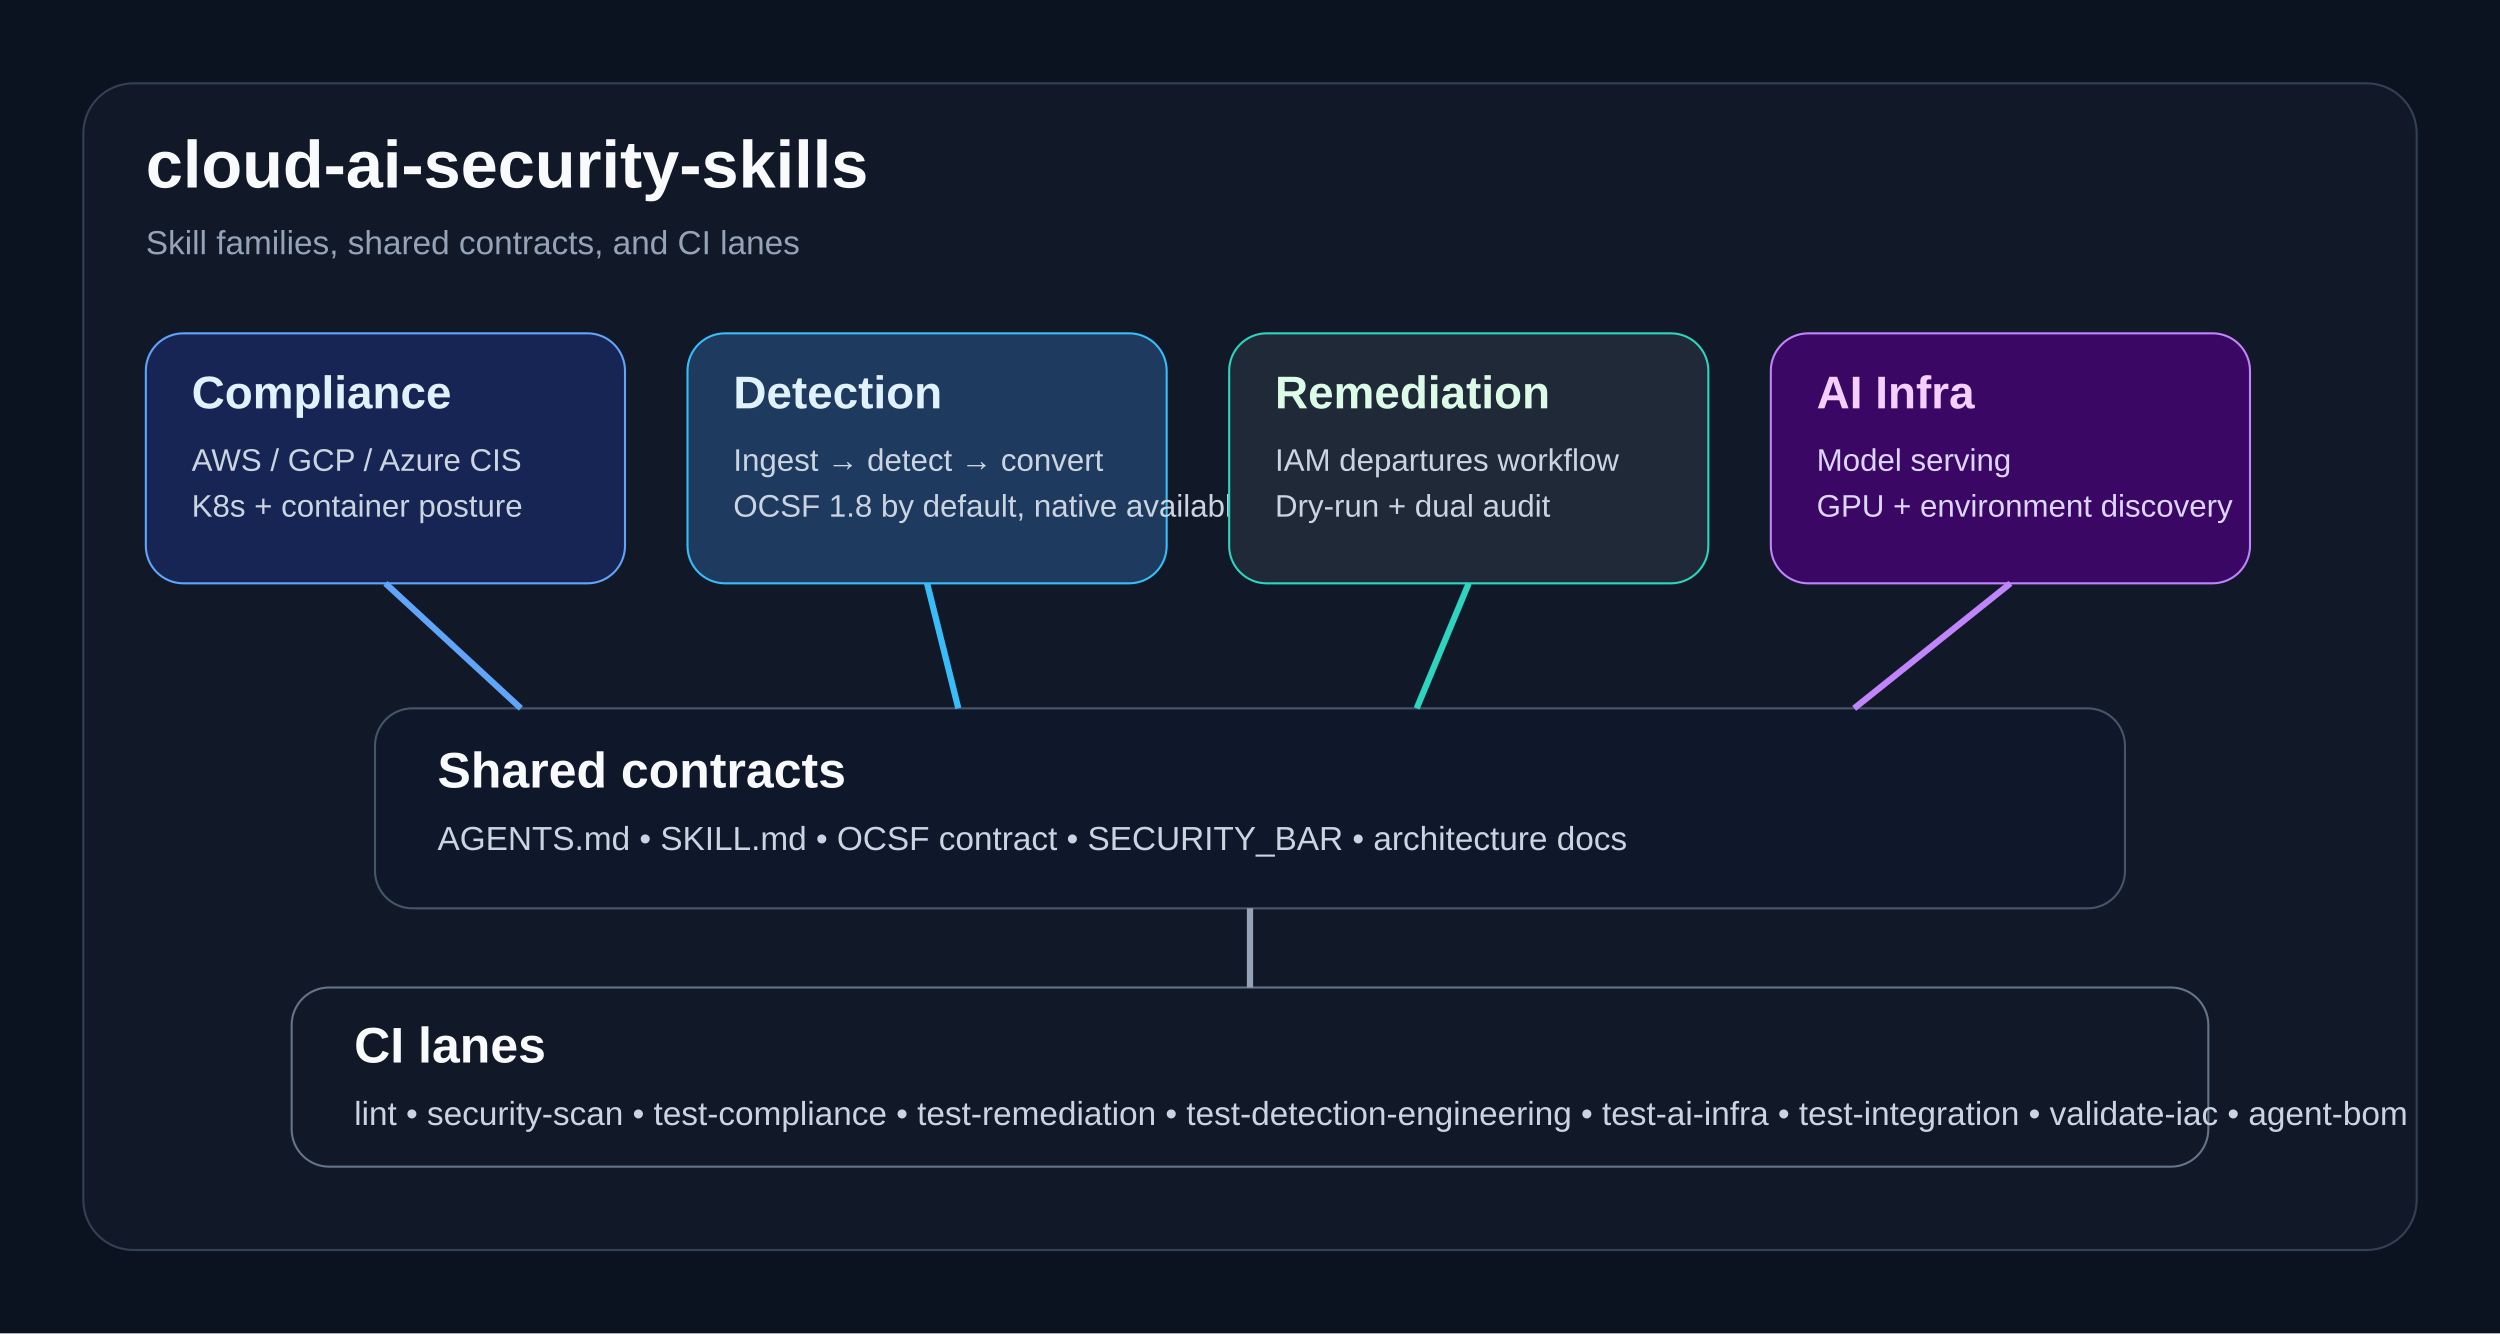
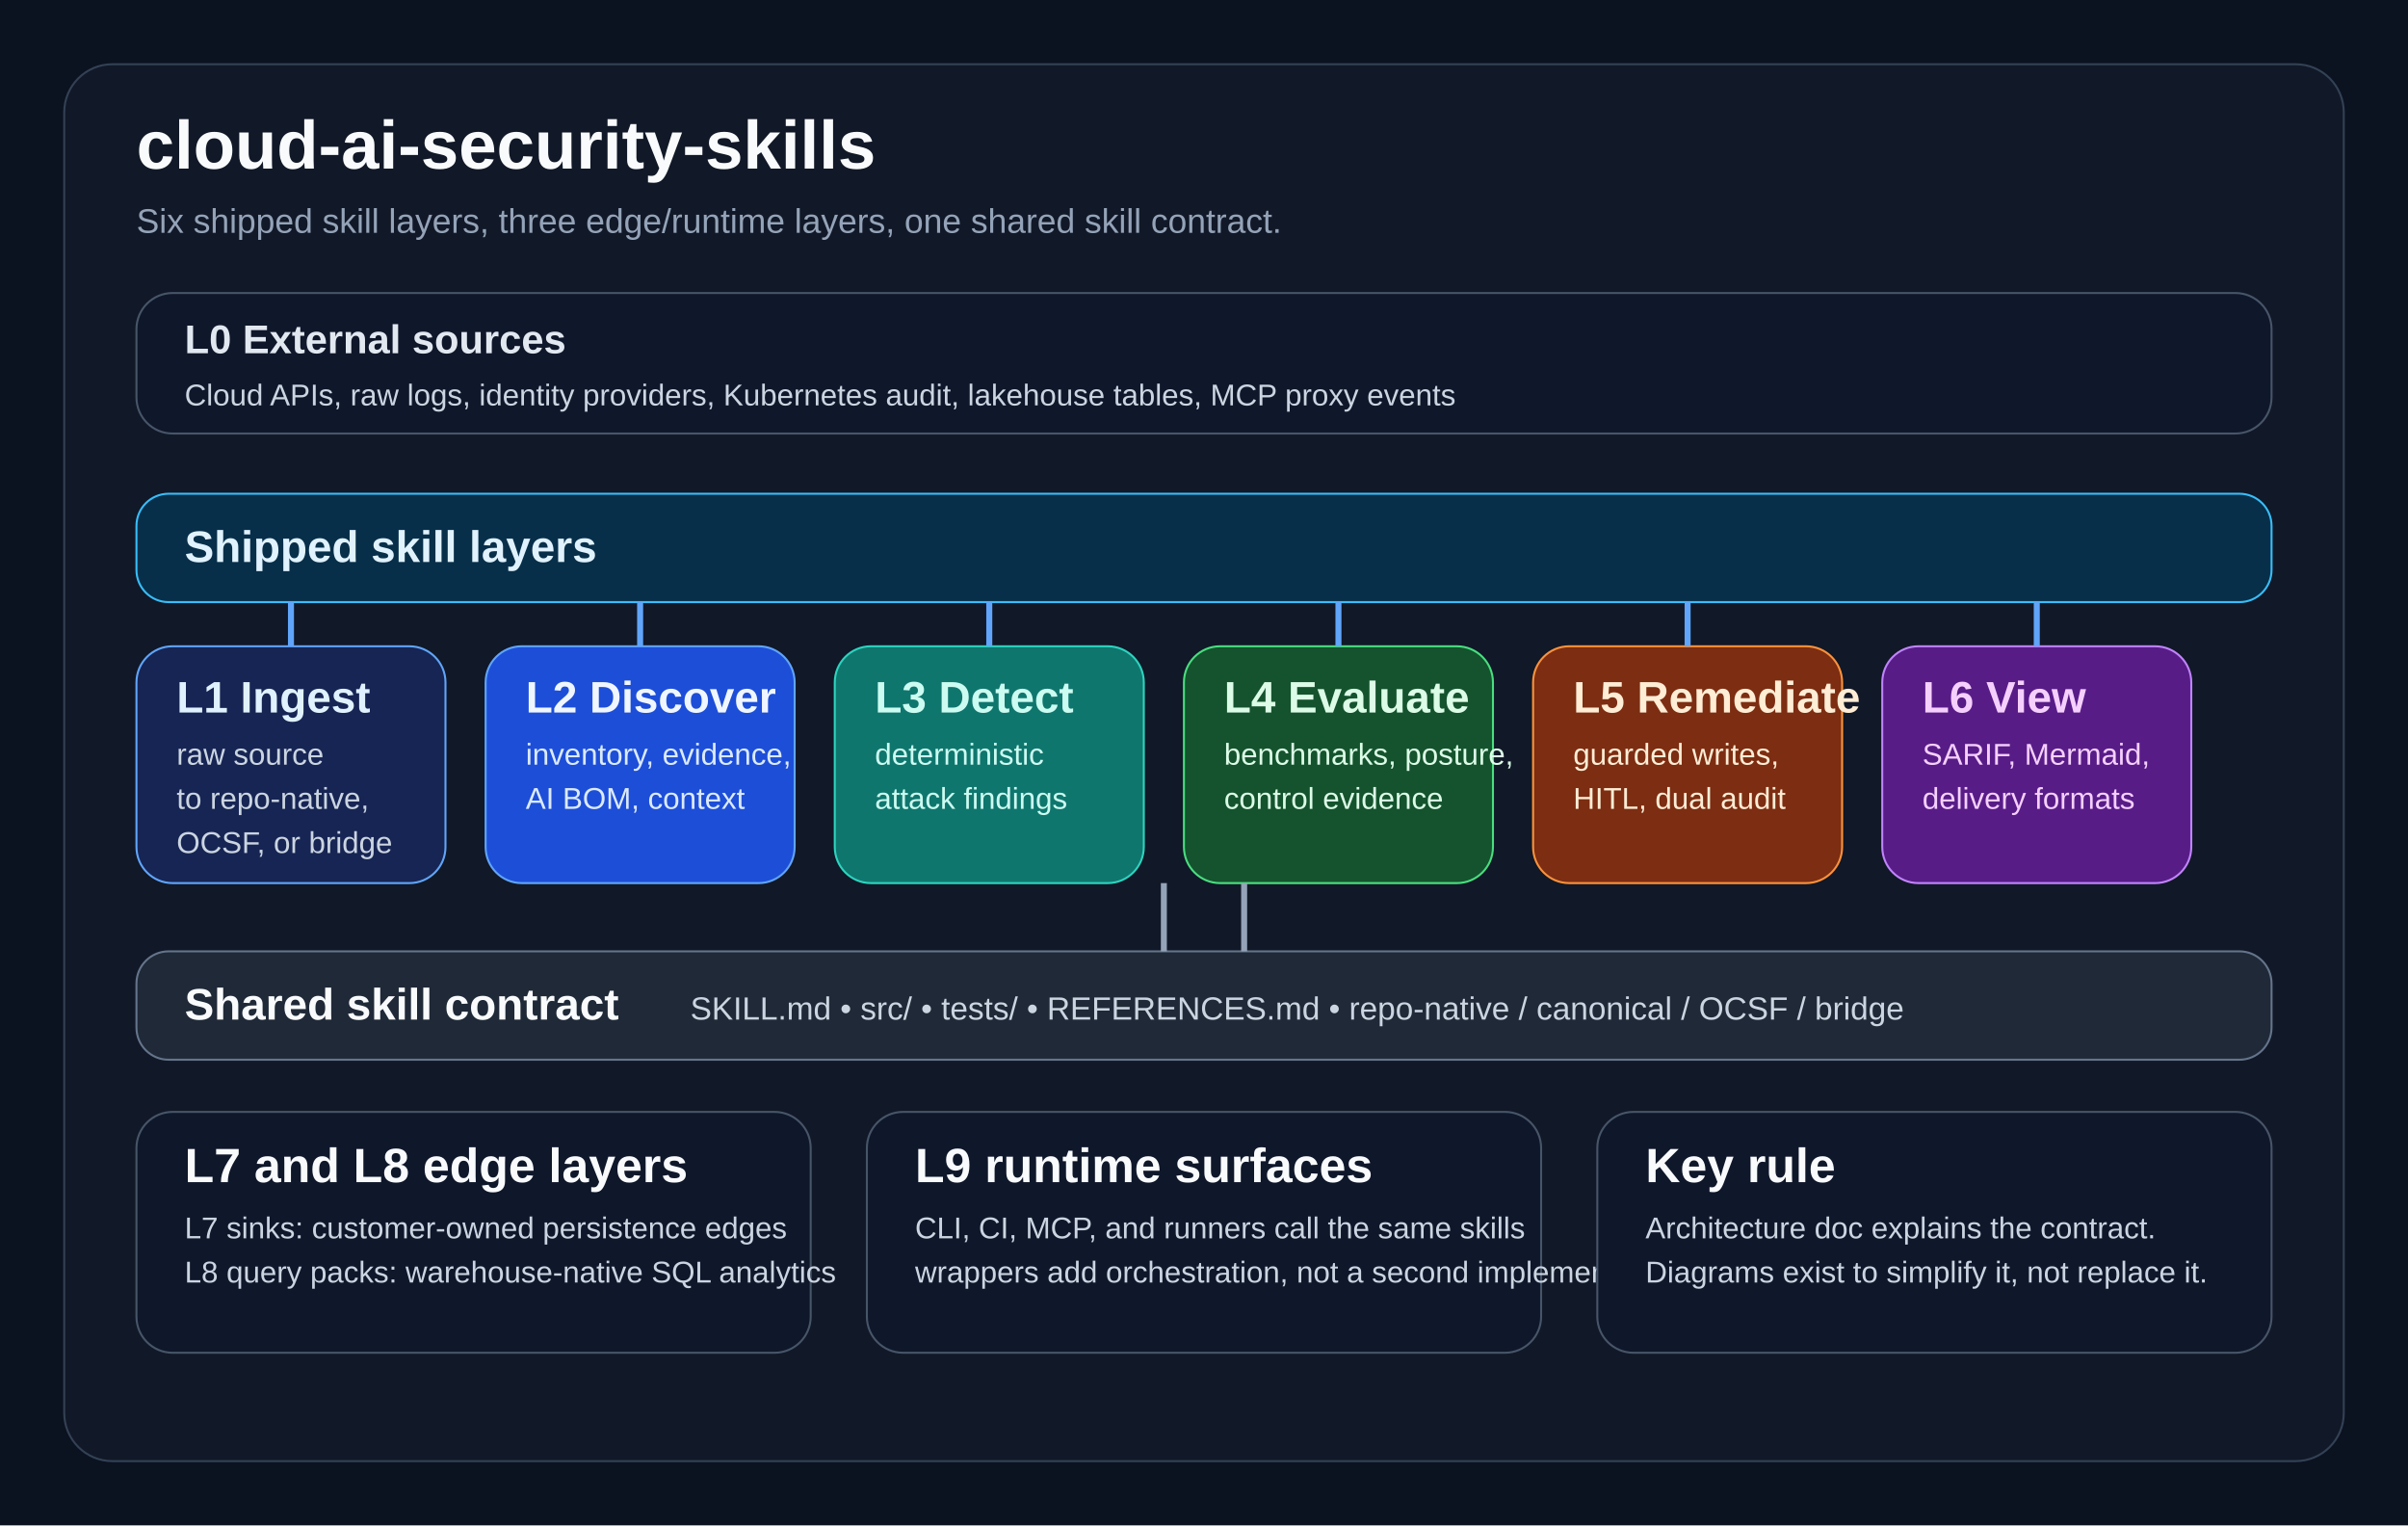
- <svg xmlns="http://www.w3.org/2000/svg" width="1200" height="640" viewBox="0 0 1200 640" role="img" aria-labelledby="title desc">
-   <rect width="1200" height="640" fill="#0b1220" />
-   <rect x="40" y="40" width="1120" height="560" rx="24" fill="#111827" stroke="#334155" />
-   <text x="70" y="90" fill="#f8fafc" font-size="32" font-family="Arial, sans-serif" font-weight="700">cloud-ai-security-skills</text>
-   <text x="70" y="122" fill="#94a3b8" font-size="16" font-family="Arial, sans-serif">Skill families, shared contracts, and CI lanes</text>
-   <rect x="70" y="160" width="230" height="120" rx="18" fill="#172554" stroke="#60a5fa" />
-   <text x="92" y="196" fill="#e0f2fe" font-size="22" font-family="Arial, sans-serif" font-weight="700">Compliance</text>
-   <text x="92" y="226" fill="#cbd5e1" font-size="15" font-family="Arial, sans-serif">AWS / GCP / Azure CIS</text>
-   <text x="92" y="248" fill="#cbd5e1" font-size="15" font-family="Arial, sans-serif">K8s + container posture</text>
-   <rect x="330" y="160" width="230" height="120" rx="18" fill="#1e3a5f" stroke="#38bdf8" />
-   <text x="352" y="196" fill="#e0f2fe" font-size="22" font-family="Arial, sans-serif" font-weight="700">Detection</text>
-   <text x="352" y="226" fill="#cbd5e1" font-size="15" font-family="Arial, sans-serif">Ingest → detect → convert</text>
-   <text x="352" y="248" fill="#cbd5e1" font-size="15" font-family="Arial, sans-serif">OCSF 1.8 by default, native available</text>
-   <rect x="590" y="160" width="230" height="120" rx="18" fill="#1f2937" stroke="#2dd4bf" />
-   <text x="612" y="196" fill="#dcfce7" font-size="22" font-family="Arial, sans-serif" font-weight="700">Remediation</text>
-   <text x="612" y="226" fill="#cbd5e1" font-size="15" font-family="Arial, sans-serif">IAM departures workflow</text>
-   <text x="612" y="248" fill="#cbd5e1" font-size="15" font-family="Arial, sans-serif">Dry-run + dual audit</text>
-   <rect x="850" y="160" width="230" height="120" rx="18" fill="#3b0764" stroke="#c084fc" />
-   <text x="872" y="196" fill="#f5d0fe" font-size="22" font-family="Arial, sans-serif" font-weight="700">AI Infra</text>
-   <text x="872" y="226" fill="#ddd6fe" font-size="15" font-family="Arial, sans-serif">Model serving</text>
-   <text x="872" y="248" fill="#ddd6fe" font-size="15" font-family="Arial, sans-serif">GPU + environment discovery</text>
-   <rect x="180" y="340" width="840" height="96" rx="18" fill="#0f172a" stroke="#475569" />
-   <text x="210" y="378" fill="#f8fafc" font-size="24" font-family="Arial, sans-serif" font-weight="700">Shared contracts</text>
-   <text x="210" y="408" fill="#cbd5e1" font-size="16" font-family="Arial, sans-serif">AGENTS.md • SKILL.md • OCSF contract • SECURITY_BAR • architecture docs</text>
-   <rect x="140" y="474" width="920" height="86" rx="18" fill="#111827" stroke="#64748b" />
-   <text x="170" y="510" fill="#f8fafc" font-size="24" font-family="Arial, sans-serif" font-weight="700">CI lanes</text>
-   <text x="170" y="540" fill="#cbd5e1" font-size="16" font-family="Arial, sans-serif">lint • security-scan • test-compliance • test-remediation • test-detection-engineering • test-ai-infra • test-integration • validate-iac • agent-bom</text>
-   <path d="M185 280 L250 340" stroke="#60a5fa" stroke-width="3" fill="none" />
-   <path d="M445 280 L460 340" stroke="#38bdf8" stroke-width="3" fill="none" />
-   <path d="M705 280 L680 340" stroke="#2dd4bf" stroke-width="3" fill="none" />
-   <path d="M965 280 L890 340" stroke="#c084fc" stroke-width="3" fill="none" />
-   <path d="M600 436 L600 474" stroke="#94a3b8" stroke-width="3" fill="none" />
+ <svg xmlns="http://www.w3.org/2000/svg" width="1200" height="760" viewBox="0 0 1200 760" role="img" aria-labelledby="title desc">
+   <rect width="1200" height="760" fill="#0b1220" />
+   <rect x="32" y="32" width="1136" height="696" rx="24" fill="#111827" stroke="#334155" />
+   <text x="68" y="84" fill="#f8fafc" font-size="34" font-family="Arial, sans-serif" font-weight="700">cloud-ai-security-skills</text>
+   <text x="68" y="116" fill="#94a3b8" font-size="17" font-family="Arial, sans-serif">Six shipped skill layers, three edge/runtime layers, one shared skill contract.</text>
+   <rect x="68" y="146" width="1064" height="70" rx="18" fill="#0f172a" stroke="#475569" />
+   <text x="92" y="176" fill="#e2e8f0" font-size="20" font-family="Arial, sans-serif" font-weight="700">L0 External sources</text>
+   <text x="92" y="202" fill="#cbd5e1" font-size="15" font-family="Arial, sans-serif">Cloud APIs, raw logs, identity providers, Kubernetes audit, lakehouse tables, MCP proxy events</text>
+   <rect x="68" y="246" width="1064" height="54" rx="16" fill="#082f49" stroke="#38bdf8" />
+   <text x="92" y="280" fill="#e0f2fe" font-size="22" font-family="Arial, sans-serif" font-weight="700">Shipped skill layers</text>
+   <rect x="68" y="322" width="154" height="118" rx="18" fill="#172554" stroke="#60a5fa" />
+   <text x="88" y="355" fill="#e0f2fe" font-size="22" font-family="Arial, sans-serif" font-weight="700">L1 Ingest</text>
+   <text x="88" y="381" fill="#cbd5e1" font-size="15" font-family="Arial, sans-serif">raw source</text>
+   <text x="88" y="403" fill="#cbd5e1" font-size="15" font-family="Arial, sans-serif">to repo-native,</text>
+   <text x="88" y="425" fill="#cbd5e1" font-size="15" font-family="Arial, sans-serif">OCSF, or bridge</text>
+   <rect x="242" y="322" width="154" height="118" rx="18" fill="#1d4ed8" stroke="#60a5fa" />
+   <text x="262" y="355" fill="#eff6ff" font-size="22" font-family="Arial, sans-serif" font-weight="700">L2 Discover</text>
+   <text x="262" y="381" fill="#dbeafe" font-size="15" font-family="Arial, sans-serif">inventory, evidence,</text>
+   <text x="262" y="403" fill="#dbeafe" font-size="15" font-family="Arial, sans-serif">AI BOM, context</text>
+   <rect x="416" y="322" width="154" height="118" rx="18" fill="#0f766e" stroke="#2dd4bf" />
+   <text x="436" y="355" fill="#ccfbf1" font-size="22" font-family="Arial, sans-serif" font-weight="700">L3 Detect</text>
+   <text x="436" y="381" fill="#ccfbf1" font-size="15" font-family="Arial, sans-serif">deterministic</text>
+   <text x="436" y="403" fill="#ccfbf1" font-size="15" font-family="Arial, sans-serif">attack findings</text>
+   <rect x="590" y="322" width="154" height="118" rx="18" fill="#14532d" stroke="#4ade80" />
+   <text x="610" y="355" fill="#dcfce7" font-size="22" font-family="Arial, sans-serif" font-weight="700">L4 Evaluate</text>
+   <text x="610" y="381" fill="#dcfce7" font-size="15" font-family="Arial, sans-serif">benchmarks, posture,</text>
+   <text x="610" y="403" fill="#dcfce7" font-size="15" font-family="Arial, sans-serif">control evidence</text>
+   <rect x="764" y="322" width="154" height="118" rx="18" fill="#7c2d12" stroke="#fb923c" />
+   <text x="784" y="355" fill="#ffedd5" font-size="22" font-family="Arial, sans-serif" font-weight="700">L5 Remediate</text>
+   <text x="784" y="381" fill="#ffedd5" font-size="15" font-family="Arial, sans-serif">guarded writes,</text>
+   <text x="784" y="403" fill="#ffedd5" font-size="15" font-family="Arial, sans-serif">HITL, dual audit</text>
+   <rect x="938" y="322" width="154" height="118" rx="18" fill="#581c87" stroke="#c084fc" />
+   <text x="958" y="355" fill="#f5d0fe" font-size="22" font-family="Arial, sans-serif" font-weight="700">L6 View</text>
+   <text x="958" y="381" fill="#f5d0fe" font-size="15" font-family="Arial, sans-serif">SARIF, Mermaid,</text>
+   <text x="958" y="403" fill="#f5d0fe" font-size="15" font-family="Arial, sans-serif">delivery formats</text>
+   <path d="M145 300 L145 322" stroke="#60a5fa" stroke-width="3" fill="none" />
+   <path d="M319 300 L319 322" stroke="#60a5fa" stroke-width="3" fill="none" />
+   <path d="M493 300 L493 322" stroke="#60a5fa" stroke-width="3" fill="none" />
+   <path d="M667 300 L667 322" stroke="#60a5fa" stroke-width="3" fill="none" />
+   <path d="M841 300 L841 322" stroke="#60a5fa" stroke-width="3" fill="none" />
+   <path d="M1015 300 L1015 322" stroke="#60a5fa" stroke-width="3" fill="none" />
+   <rect x="68" y="474" width="1064" height="54" rx="16" fill="#1f2937" stroke="#64748b" />
+   <text x="92" y="508" fill="#f8fafc" font-size="22" font-family="Arial, sans-serif" font-weight="700">Shared skill contract</text>
+   <text x="344" y="508" fill="#cbd5e1" font-size="16" font-family="Arial, sans-serif">SKILL.md • src/ • tests/ • REFERENCES.md • repo-native / canonical / OCSF / bridge</text>
+   <path d="M580 440 L580 474" stroke="#94a3b8" stroke-width="3" fill="none" />
+   <path d="M620 440 L620 474" stroke="#94a3b8" stroke-width="3" fill="none" />
+   <rect x="68" y="554" width="336" height="120" rx="18" fill="#0f172a" stroke="#475569" />
+   <text x="92" y="589" fill="#f8fafc" font-size="24" font-family="Arial, sans-serif" font-weight="700">L7 and L8 edge layers</text>
+   <text x="92" y="617" fill="#cbd5e1" font-size="15" font-family="Arial, sans-serif">L7 sinks: customer-owned persistence edges</text>
+   <text x="92" y="639" fill="#cbd5e1" font-size="15" font-family="Arial, sans-serif">L8 query packs: warehouse-native SQL analytics</text>
+   <rect x="432" y="554" width="336" height="120" rx="18" fill="#0f172a" stroke="#475569" />
+   <text x="456" y="589" fill="#f8fafc" font-size="24" font-family="Arial, sans-serif" font-weight="700">L9 runtime surfaces</text>
+   <text x="456" y="617" fill="#cbd5e1" font-size="15" font-family="Arial, sans-serif">CLI, CI, MCP, and runners call the same skills</text>
+   <text x="456" y="639" fill="#cbd5e1" font-size="15" font-family="Arial, sans-serif">wrappers add orchestration, not a second implementation</text>
+   <rect x="796" y="554" width="336" height="120" rx="18" fill="#0f172a" stroke="#475569" />
+   <text x="820" y="589" fill="#f8fafc" font-size="24" font-family="Arial, sans-serif" font-weight="700">Key rule</text>
+   <text x="820" y="617" fill="#cbd5e1" font-size="15" font-family="Arial, sans-serif">Architecture doc explains the contract.</text>
+   <text x="820" y="639" fill="#cbd5e1" font-size="15" font-family="Arial, sans-serif">Diagrams exist to simplify it, not replace it.</text>
</svg>
